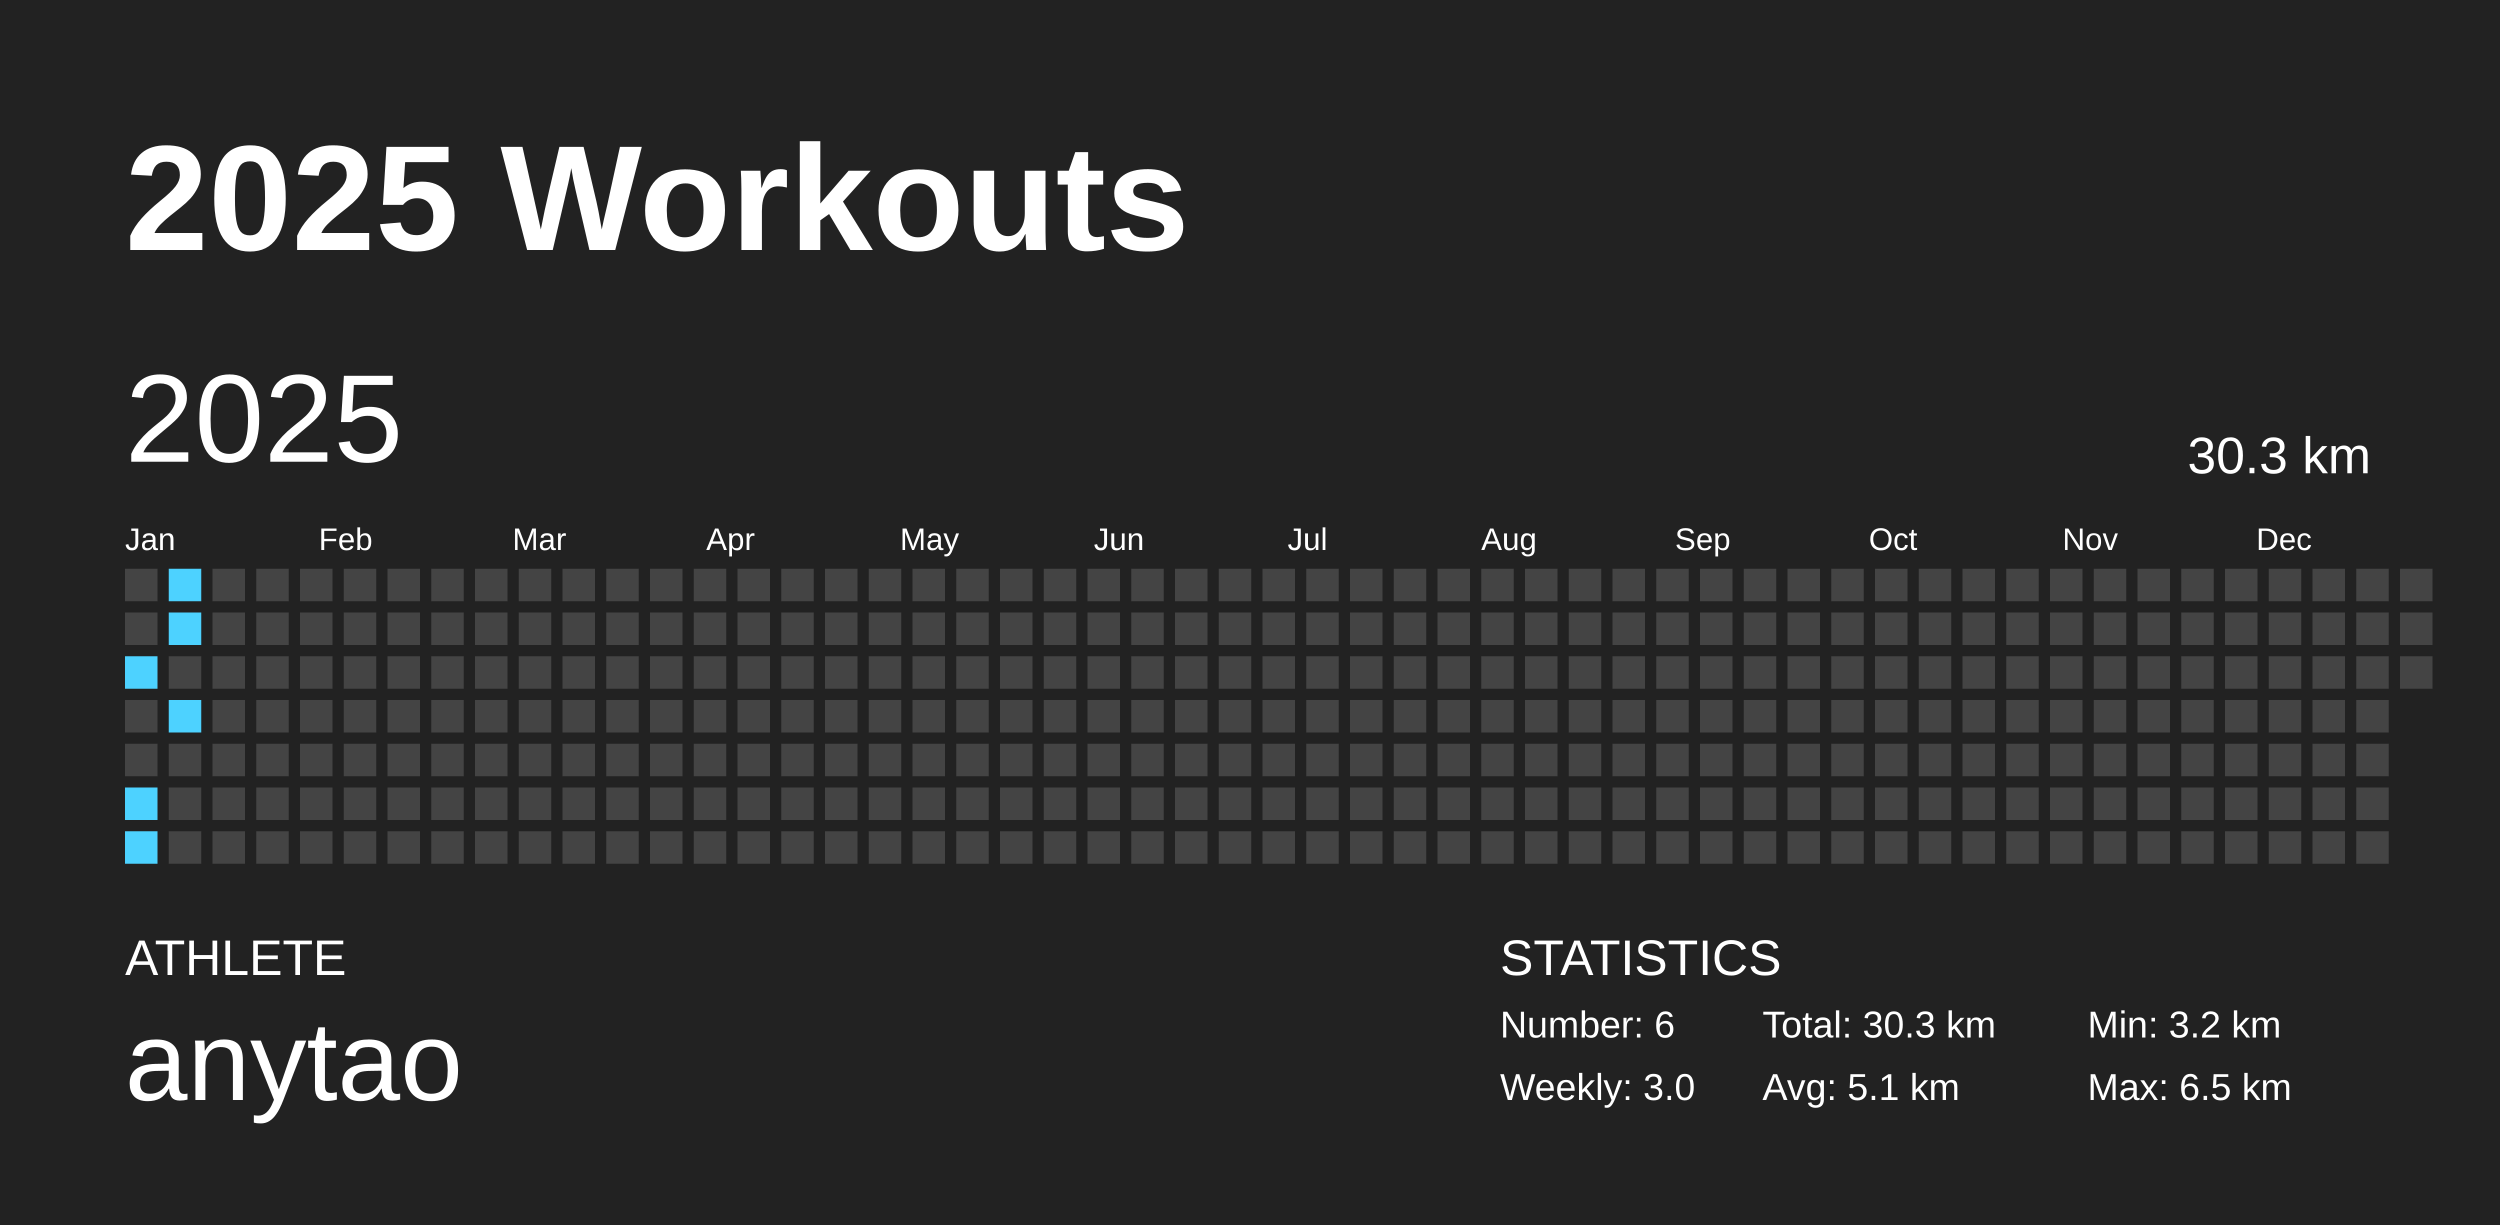
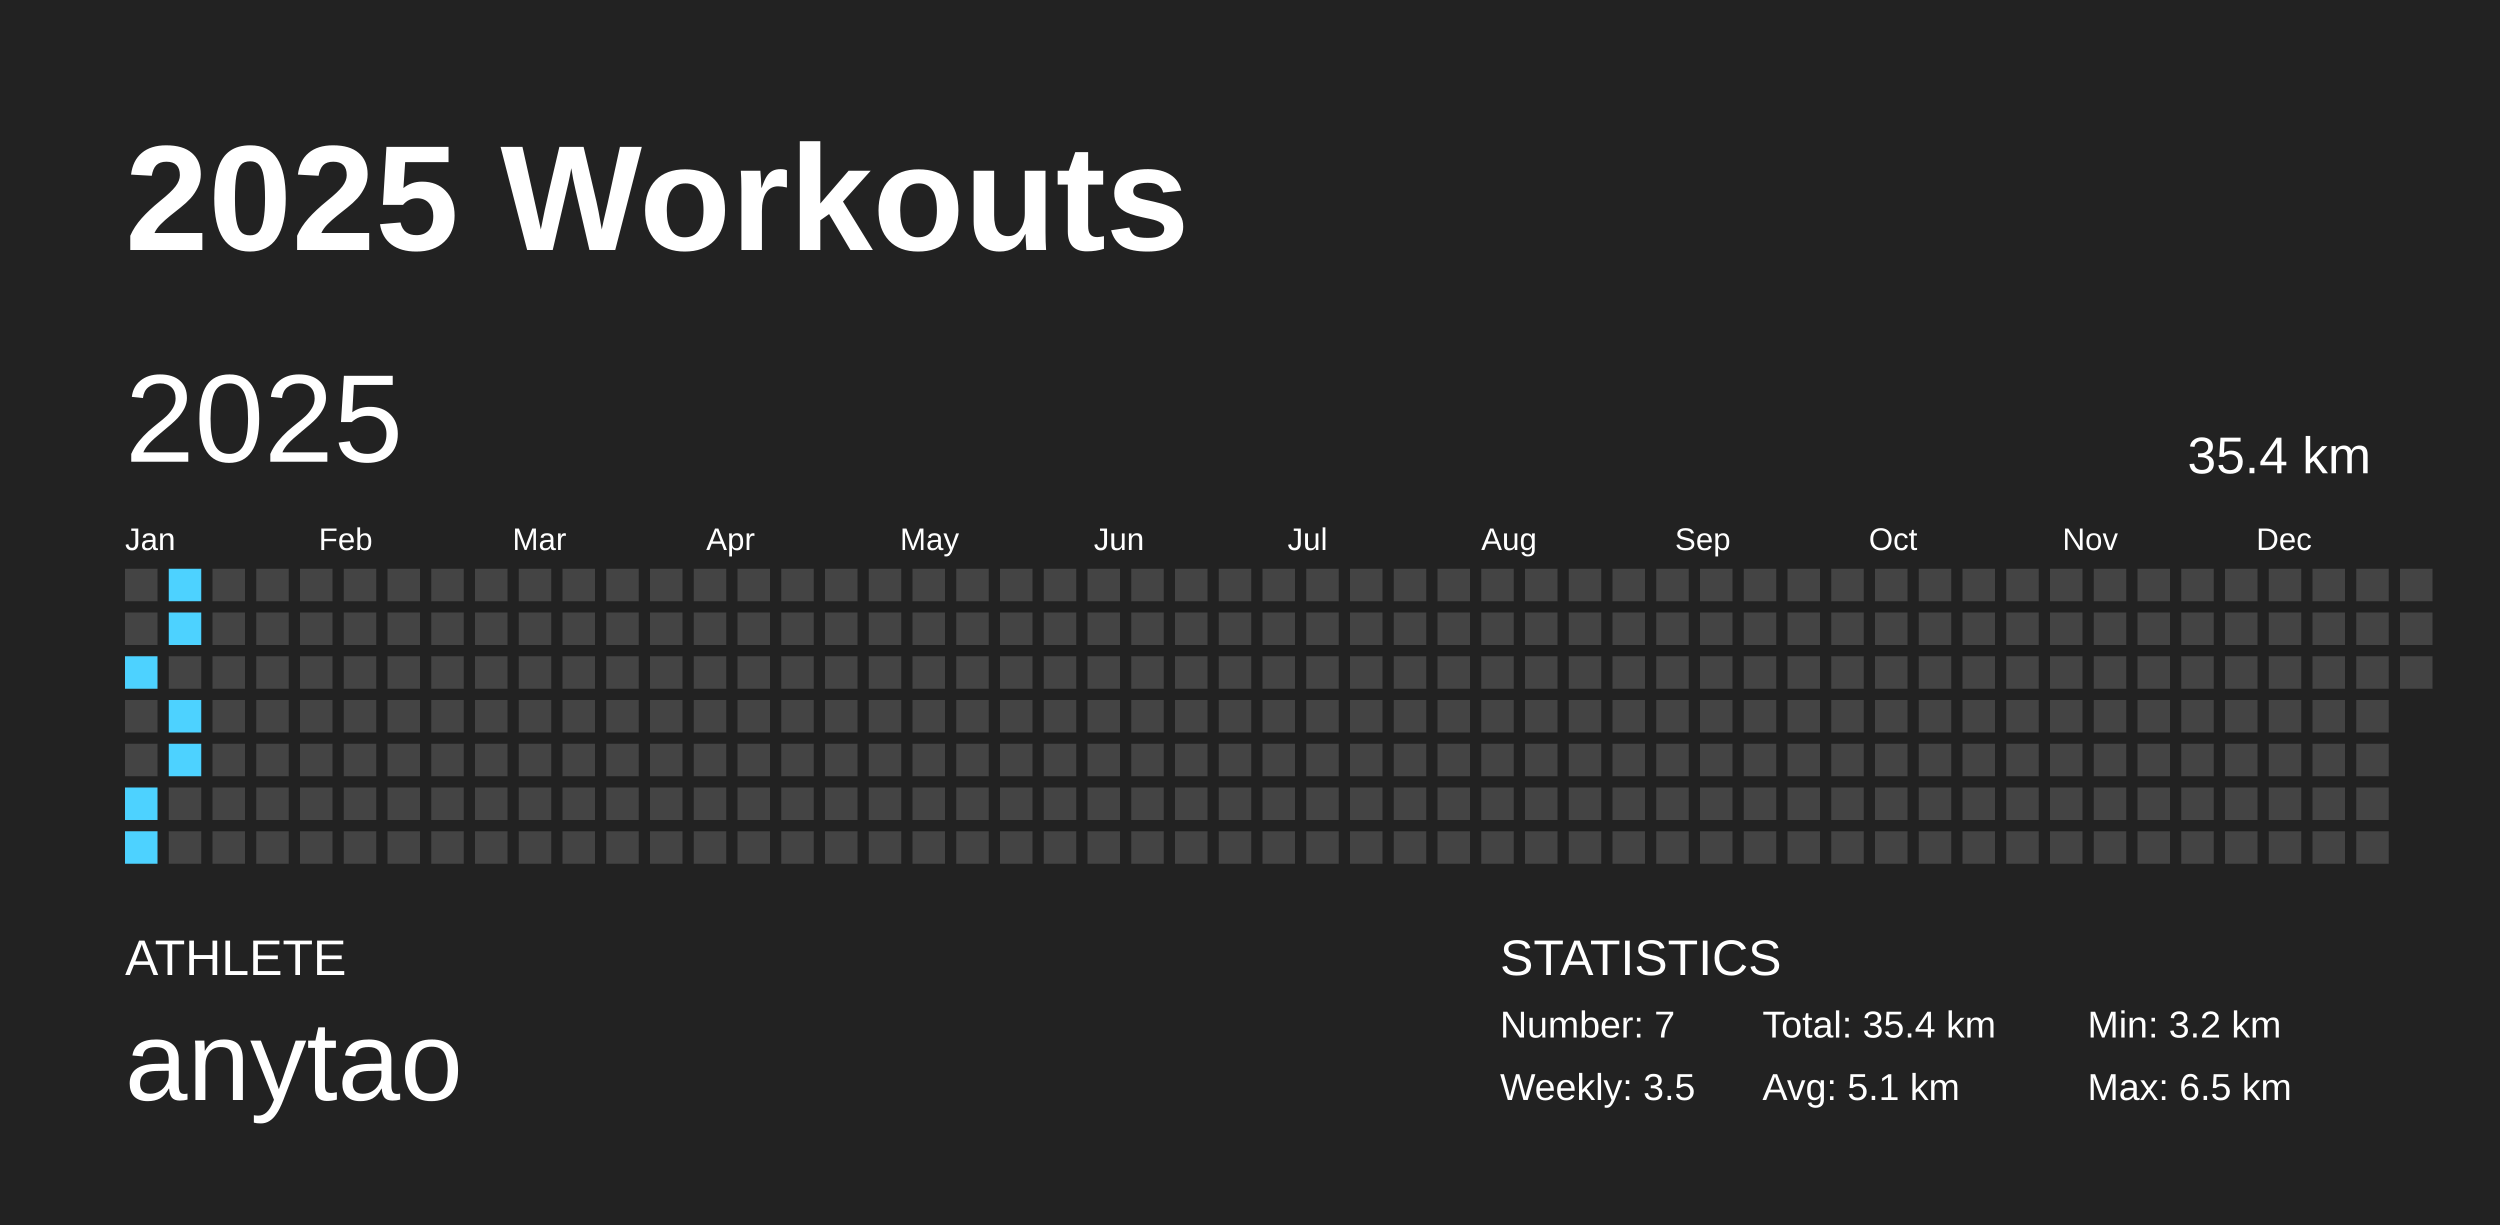
<svg xmlns="http://www.w3.org/2000/svg" baseProfile="full" height="98mm" version="1.1" viewBox="0,0,200,98" width="200mm">
  <defs />
  <rect fill="#222222" height="98" width="200" x="0" y="0" />
  <text fill="#FFFFFF" style="font-size:12px; font-family:Arial; font-weight:bold;" x="10" y="20">2025 Workouts</text>
  <text fill="#FFFFFF" style="font-size:4px; font-family:Arial" x="10" y="78">ATHLETE</text>
  <text fill="#FFFFFF" style="font-size:9px; font-family:Arial" x="10" y="88">anytao</text>
  <text fill="#FFFFFF" style="font-size:4px; font-family:Arial" x="120" y="78">STATISTICS</text>
-   <text fill="#FFFFFF" style="font-size:3px; font-family:Arial" x="120" y="83">Number: 6</text>
-   <text fill="#FFFFFF" style="font-size:3px; font-family:Arial" x="120" y="88">Weekly: 3.0</text>
-   <text fill="#FFFFFF" style="font-size:3px; font-family:Arial" x="141" y="83">Total: 30.3 km</text>
+   <text fill="#FFFFFF" style="font-size:3px; font-family:Arial" x="120" y="83">Number: 7</text>
+   <text fill="#FFFFFF" style="font-size:3px; font-family:Arial" x="120" y="88">Weekly: 3.5</text>
+   <text fill="#FFFFFF" style="font-size:3px; font-family:Arial" x="141" y="83">Total: 35.4 km</text>
  <text fill="#FFFFFF" style="font-size:3px; font-family:Arial" x="141" y="88">Avg: 5.1 km</text>
  <text fill="#FFFFFF" style="font-size:3px; font-family:Arial" x="167" y="83">Min: 3.2 km</text>
  <text fill="#FFFFFF" style="font-size:3px; font-family:Arial" x="167" y="88">Max: 6.5 km</text>
  <text dominant-baseline="hanging" fill="#FFFFFF" style="font-size:10.0px; font-family:Arial;" x="10" y="30">2025</text>
-   <text dominant-baseline="hanging" fill="#FFFFFF" style="font-size:4.125px; font-family:Arial;" x="175" y="35">30.3 km</text>
+   <text dominant-baseline="hanging" fill="#FFFFFF" style="font-size:4.125px; font-family:Arial;" x="175" y="35">35.4 km</text>
  <text fill="#FFFFFF" style="font-size:2.5px; font-family:Arial" x="10.0" y="44">Jan</text>
  <text fill="#FFFFFF" style="font-size:2.5px; font-family:Arial" x="25.5" y="44">Feb</text>
  <text fill="#FFFFFF" style="font-size:2.5px; font-family:Arial" x="41.0" y="44">Mar</text>
  <text fill="#FFFFFF" style="font-size:2.5px; font-family:Arial" x="56.5" y="44">Apr</text>
  <text fill="#FFFFFF" style="font-size:2.5px; font-family:Arial" x="72.0" y="44">May</text>
  <text fill="#FFFFFF" style="font-size:2.5px; font-family:Arial" x="87.5" y="44">Jun</text>
  <text fill="#FFFFFF" style="font-size:2.5px; font-family:Arial" x="103.0" y="44">Jul</text>
  <text fill="#FFFFFF" style="font-size:2.5px; font-family:Arial" x="118.5" y="44">Aug</text>
  <text fill="#FFFFFF" style="font-size:2.5px; font-family:Arial" x="134.0" y="44">Sep</text>
  <text fill="#FFFFFF" style="font-size:2.5px; font-family:Arial" x="149.5" y="44">Oct</text>
  <text fill="#FFFFFF" style="font-size:2.5px; font-family:Arial" x="165.0" y="44">Nov</text>
  <text fill="#FFFFFF" style="font-size:2.5px; font-family:Arial" x="180.5" y="44">Dec</text>
  <rect fill="#444444" height="2.6" width="2.6" x="10.0" y="45.5" />
  <rect fill="#444444" height="2.6" width="2.6" x="10.0" y="49.0" />
  <rect fill="#4dd2ff" height="2.6" width="2.6" x="10.0" y="52.5" />
  <rect fill="#444444" height="2.6" width="2.6" x="10.0" y="56.0" />
  <rect fill="#444444" height="2.6" width="2.6" x="10.0" y="59.5" />
  <rect fill="#4dd2ff" height="2.6" width="2.6" x="10.0" y="63.0" />
  <rect fill="#4dd2ff" height="2.6" width="2.6" x="10.0" y="66.5" />
  <rect fill="#4dd2ff" height="2.6" width="2.6" x="13.5" y="45.5" />
  <rect fill="#4dd2ff" height="2.6" width="2.6" x="13.5" y="49.0" />
  <rect fill="#444444" height="2.6" width="2.6" x="13.5" y="52.5" />
  <rect fill="#4dd2ff" height="2.6" width="2.6" x="13.5" y="56.0" />
-   <rect fill="#444444" height="2.6" width="2.6" x="13.5" y="59.5" />
+   <rect fill="#4dd2ff" height="2.6" width="2.6" x="13.5" y="59.5" />
  <rect fill="#444444" height="2.6" width="2.6" x="13.5" y="63.0" />
  <rect fill="#444444" height="2.6" width="2.6" x="13.5" y="66.5" />
  <rect fill="#444444" height="2.6" width="2.6" x="17.0" y="45.5" />
  <rect fill="#444444" height="2.6" width="2.6" x="17.0" y="49.0" />
  <rect fill="#444444" height="2.6" width="2.6" x="17.0" y="52.5" />
  <rect fill="#444444" height="2.6" width="2.6" x="17.0" y="56.0" />
  <rect fill="#444444" height="2.6" width="2.6" x="17.0" y="59.5" />
  <rect fill="#444444" height="2.6" width="2.6" x="17.0" y="63.0" />
  <rect fill="#444444" height="2.6" width="2.6" x="17.0" y="66.5" />
  <rect fill="#444444" height="2.6" width="2.6" x="20.5" y="45.5" />
  <rect fill="#444444" height="2.6" width="2.6" x="20.5" y="49.0" />
  <rect fill="#444444" height="2.6" width="2.6" x="20.5" y="52.5" />
  <rect fill="#444444" height="2.6" width="2.6" x="20.5" y="56.0" />
  <rect fill="#444444" height="2.6" width="2.6" x="20.5" y="59.5" />
  <rect fill="#444444" height="2.6" width="2.6" x="20.5" y="63.0" />
  <rect fill="#444444" height="2.6" width="2.6" x="20.5" y="66.5" />
  <rect fill="#444444" height="2.6" width="2.6" x="24.0" y="45.5" />
  <rect fill="#444444" height="2.6" width="2.6" x="24.0" y="49.0" />
  <rect fill="#444444" height="2.6" width="2.6" x="24.0" y="52.5" />
  <rect fill="#444444" height="2.6" width="2.6" x="24.0" y="56.0" />
  <rect fill="#444444" height="2.6" width="2.6" x="24.0" y="59.5" />
  <rect fill="#444444" height="2.6" width="2.6" x="24.0" y="63.0" />
  <rect fill="#444444" height="2.6" width="2.6" x="24.0" y="66.5" />
  <rect fill="#444444" height="2.6" width="2.6" x="27.5" y="45.5" />
  <rect fill="#444444" height="2.6" width="2.6" x="27.5" y="49.0" />
  <rect fill="#444444" height="2.6" width="2.6" x="27.5" y="52.5" />
  <rect fill="#444444" height="2.6" width="2.6" x="27.5" y="56.0" />
  <rect fill="#444444" height="2.6" width="2.6" x="27.5" y="59.5" />
  <rect fill="#444444" height="2.6" width="2.6" x="27.5" y="63.0" />
  <rect fill="#444444" height="2.6" width="2.6" x="27.5" y="66.5" />
  <rect fill="#444444" height="2.6" width="2.6" x="31.0" y="45.5" />
  <rect fill="#444444" height="2.6" width="2.6" x="31.0" y="49.0" />
  <rect fill="#444444" height="2.6" width="2.6" x="31.0" y="52.5" />
  <rect fill="#444444" height="2.6" width="2.6" x="31.0" y="56.0" />
  <rect fill="#444444" height="2.6" width="2.6" x="31.0" y="59.5" />
  <rect fill="#444444" height="2.6" width="2.6" x="31.0" y="63.0" />
  <rect fill="#444444" height="2.6" width="2.6" x="31.0" y="66.5" />
  <rect fill="#444444" height="2.6" width="2.6" x="34.5" y="45.5" />
  <rect fill="#444444" height="2.6" width="2.6" x="34.5" y="49.0" />
  <rect fill="#444444" height="2.6" width="2.6" x="34.5" y="52.5" />
  <rect fill="#444444" height="2.6" width="2.6" x="34.5" y="56.0" />
  <rect fill="#444444" height="2.6" width="2.6" x="34.5" y="59.5" />
  <rect fill="#444444" height="2.6" width="2.6" x="34.5" y="63.0" />
  <rect fill="#444444" height="2.6" width="2.6" x="34.5" y="66.5" />
  <rect fill="#444444" height="2.6" width="2.6" x="38.0" y="45.5" />
  <rect fill="#444444" height="2.6" width="2.6" x="38.0" y="49.0" />
  <rect fill="#444444" height="2.6" width="2.6" x="38.0" y="52.5" />
  <rect fill="#444444" height="2.6" width="2.6" x="38.0" y="56.0" />
  <rect fill="#444444" height="2.6" width="2.6" x="38.0" y="59.5" />
  <rect fill="#444444" height="2.6" width="2.6" x="38.0" y="63.0" />
  <rect fill="#444444" height="2.6" width="2.6" x="38.0" y="66.5" />
  <rect fill="#444444" height="2.6" width="2.6" x="41.5" y="45.5" />
  <rect fill="#444444" height="2.6" width="2.6" x="41.5" y="49.0" />
  <rect fill="#444444" height="2.6" width="2.6" x="41.5" y="52.5" />
  <rect fill="#444444" height="2.6" width="2.6" x="41.5" y="56.0" />
  <rect fill="#444444" height="2.6" width="2.6" x="41.5" y="59.5" />
  <rect fill="#444444" height="2.6" width="2.6" x="41.5" y="63.0" />
  <rect fill="#444444" height="2.6" width="2.6" x="41.5" y="66.5" />
  <rect fill="#444444" height="2.6" width="2.6" x="45.0" y="45.5" />
  <rect fill="#444444" height="2.6" width="2.6" x="45.0" y="49.0" />
  <rect fill="#444444" height="2.6" width="2.6" x="45.0" y="52.5" />
  <rect fill="#444444" height="2.6" width="2.6" x="45.0" y="56.0" />
  <rect fill="#444444" height="2.6" width="2.6" x="45.0" y="59.5" />
  <rect fill="#444444" height="2.6" width="2.6" x="45.0" y="63.0" />
  <rect fill="#444444" height="2.6" width="2.6" x="45.0" y="66.5" />
  <rect fill="#444444" height="2.6" width="2.6" x="48.5" y="45.5" />
  <rect fill="#444444" height="2.6" width="2.6" x="48.5" y="49.0" />
  <rect fill="#444444" height="2.6" width="2.6" x="48.5" y="52.5" />
  <rect fill="#444444" height="2.6" width="2.6" x="48.5" y="56.0" />
  <rect fill="#444444" height="2.6" width="2.6" x="48.5" y="59.5" />
  <rect fill="#444444" height="2.6" width="2.6" x="48.5" y="63.0" />
  <rect fill="#444444" height="2.6" width="2.6" x="48.5" y="66.5" />
  <rect fill="#444444" height="2.6" width="2.6" x="52.0" y="45.5" />
  <rect fill="#444444" height="2.6" width="2.6" x="52.0" y="49.0" />
  <rect fill="#444444" height="2.6" width="2.6" x="52.0" y="52.5" />
  <rect fill="#444444" height="2.6" width="2.6" x="52.0" y="56.0" />
  <rect fill="#444444" height="2.6" width="2.6" x="52.0" y="59.5" />
  <rect fill="#444444" height="2.6" width="2.6" x="52.0" y="63.0" />
  <rect fill="#444444" height="2.6" width="2.6" x="52.0" y="66.5" />
  <rect fill="#444444" height="2.6" width="2.6" x="55.5" y="45.5" />
  <rect fill="#444444" height="2.6" width="2.6" x="55.5" y="49.0" />
  <rect fill="#444444" height="2.6" width="2.6" x="55.5" y="52.5" />
  <rect fill="#444444" height="2.6" width="2.6" x="55.5" y="56.0" />
  <rect fill="#444444" height="2.6" width="2.6" x="55.5" y="59.5" />
  <rect fill="#444444" height="2.6" width="2.6" x="55.5" y="63.0" />
  <rect fill="#444444" height="2.6" width="2.6" x="55.5" y="66.5" />
  <rect fill="#444444" height="2.6" width="2.6" x="59.0" y="45.5" />
  <rect fill="#444444" height="2.6" width="2.6" x="59.0" y="49.0" />
  <rect fill="#444444" height="2.6" width="2.6" x="59.0" y="52.5" />
  <rect fill="#444444" height="2.6" width="2.6" x="59.0" y="56.0" />
  <rect fill="#444444" height="2.6" width="2.6" x="59.0" y="59.5" />
  <rect fill="#444444" height="2.6" width="2.6" x="59.0" y="63.0" />
  <rect fill="#444444" height="2.6" width="2.6" x="59.0" y="66.5" />
  <rect fill="#444444" height="2.6" width="2.6" x="62.5" y="45.5" />
  <rect fill="#444444" height="2.6" width="2.6" x="62.5" y="49.0" />
  <rect fill="#444444" height="2.6" width="2.6" x="62.5" y="52.5" />
  <rect fill="#444444" height="2.6" width="2.6" x="62.5" y="56.0" />
  <rect fill="#444444" height="2.6" width="2.6" x="62.5" y="59.5" />
  <rect fill="#444444" height="2.6" width="2.6" x="62.5" y="63.0" />
  <rect fill="#444444" height="2.6" width="2.6" x="62.5" y="66.5" />
  <rect fill="#444444" height="2.6" width="2.6" x="66.0" y="45.5" />
  <rect fill="#444444" height="2.6" width="2.6" x="66.0" y="49.0" />
  <rect fill="#444444" height="2.6" width="2.6" x="66.0" y="52.5" />
  <rect fill="#444444" height="2.6" width="2.6" x="66.0" y="56.0" />
  <rect fill="#444444" height="2.6" width="2.6" x="66.0" y="59.5" />
  <rect fill="#444444" height="2.6" width="2.6" x="66.0" y="63.0" />
  <rect fill="#444444" height="2.6" width="2.6" x="66.0" y="66.5" />
  <rect fill="#444444" height="2.6" width="2.6" x="69.5" y="45.5" />
  <rect fill="#444444" height="2.6" width="2.6" x="69.5" y="49.0" />
  <rect fill="#444444" height="2.6" width="2.6" x="69.5" y="52.5" />
  <rect fill="#444444" height="2.6" width="2.6" x="69.5" y="56.0" />
  <rect fill="#444444" height="2.6" width="2.6" x="69.5" y="59.5" />
  <rect fill="#444444" height="2.6" width="2.6" x="69.5" y="63.0" />
  <rect fill="#444444" height="2.6" width="2.6" x="69.5" y="66.5" />
  <rect fill="#444444" height="2.6" width="2.6" x="73.0" y="45.5" />
  <rect fill="#444444" height="2.6" width="2.6" x="73.0" y="49.0" />
  <rect fill="#444444" height="2.6" width="2.6" x="73.0" y="52.5" />
  <rect fill="#444444" height="2.6" width="2.6" x="73.0" y="56.0" />
  <rect fill="#444444" height="2.6" width="2.6" x="73.0" y="59.5" />
  <rect fill="#444444" height="2.6" width="2.6" x="73.0" y="63.0" />
  <rect fill="#444444" height="2.6" width="2.6" x="73.0" y="66.5" />
  <rect fill="#444444" height="2.6" width="2.6" x="76.5" y="45.5" />
  <rect fill="#444444" height="2.6" width="2.6" x="76.5" y="49.0" />
  <rect fill="#444444" height="2.6" width="2.6" x="76.5" y="52.5" />
  <rect fill="#444444" height="2.6" width="2.6" x="76.5" y="56.0" />
  <rect fill="#444444" height="2.6" width="2.6" x="76.5" y="59.5" />
  <rect fill="#444444" height="2.6" width="2.6" x="76.5" y="63.0" />
  <rect fill="#444444" height="2.6" width="2.6" x="76.5" y="66.5" />
  <rect fill="#444444" height="2.6" width="2.6" x="80.0" y="45.5" />
  <rect fill="#444444" height="2.6" width="2.6" x="80.0" y="49.0" />
  <rect fill="#444444" height="2.6" width="2.6" x="80.0" y="52.5" />
  <rect fill="#444444" height="2.6" width="2.6" x="80.0" y="56.0" />
  <rect fill="#444444" height="2.6" width="2.6" x="80.0" y="59.5" />
  <rect fill="#444444" height="2.6" width="2.6" x="80.0" y="63.0" />
  <rect fill="#444444" height="2.6" width="2.6" x="80.0" y="66.5" />
  <rect fill="#444444" height="2.6" width="2.6" x="83.5" y="45.5" />
  <rect fill="#444444" height="2.6" width="2.6" x="83.5" y="49.0" />
  <rect fill="#444444" height="2.6" width="2.6" x="83.5" y="52.5" />
  <rect fill="#444444" height="2.6" width="2.6" x="83.5" y="56.0" />
  <rect fill="#444444" height="2.6" width="2.6" x="83.5" y="59.5" />
  <rect fill="#444444" height="2.6" width="2.6" x="83.5" y="63.0" />
  <rect fill="#444444" height="2.6" width="2.6" x="83.5" y="66.5" />
  <rect fill="#444444" height="2.6" width="2.6" x="87.0" y="45.5" />
  <rect fill="#444444" height="2.6" width="2.6" x="87.0" y="49.0" />
  <rect fill="#444444" height="2.6" width="2.6" x="87.0" y="52.5" />
  <rect fill="#444444" height="2.6" width="2.6" x="87.0" y="56.0" />
  <rect fill="#444444" height="2.6" width="2.6" x="87.0" y="59.5" />
  <rect fill="#444444" height="2.6" width="2.6" x="87.0" y="63.0" />
  <rect fill="#444444" height="2.6" width="2.6" x="87.0" y="66.5" />
  <rect fill="#444444" height="2.6" width="2.6" x="90.5" y="45.5" />
  <rect fill="#444444" height="2.6" width="2.6" x="90.5" y="49.0" />
  <rect fill="#444444" height="2.6" width="2.6" x="90.5" y="52.5" />
  <rect fill="#444444" height="2.6" width="2.6" x="90.5" y="56.0" />
  <rect fill="#444444" height="2.6" width="2.6" x="90.5" y="59.5" />
  <rect fill="#444444" height="2.6" width="2.6" x="90.5" y="63.0" />
  <rect fill="#444444" height="2.6" width="2.6" x="90.5" y="66.5" />
  <rect fill="#444444" height="2.6" width="2.6" x="94.0" y="45.5" />
  <rect fill="#444444" height="2.6" width="2.6" x="94.0" y="49.0" />
  <rect fill="#444444" height="2.6" width="2.6" x="94.0" y="52.5" />
  <rect fill="#444444" height="2.6" width="2.6" x="94.0" y="56.0" />
  <rect fill="#444444" height="2.6" width="2.6" x="94.0" y="59.5" />
  <rect fill="#444444" height="2.6" width="2.6" x="94.0" y="63.0" />
  <rect fill="#444444" height="2.6" width="2.6" x="94.0" y="66.5" />
  <rect fill="#444444" height="2.6" width="2.6" x="97.5" y="45.5" />
  <rect fill="#444444" height="2.6" width="2.6" x="97.5" y="49.0" />
  <rect fill="#444444" height="2.6" width="2.6" x="97.5" y="52.5" />
  <rect fill="#444444" height="2.6" width="2.6" x="97.5" y="56.0" />
  <rect fill="#444444" height="2.6" width="2.6" x="97.5" y="59.5" />
  <rect fill="#444444" height="2.6" width="2.6" x="97.5" y="63.0" />
  <rect fill="#444444" height="2.6" width="2.6" x="97.5" y="66.5" />
  <rect fill="#444444" height="2.6" width="2.6" x="101.0" y="45.5" />
  <rect fill="#444444" height="2.6" width="2.6" x="101.0" y="49.0" />
  <rect fill="#444444" height="2.6" width="2.6" x="101.0" y="52.5" />
  <rect fill="#444444" height="2.6" width="2.6" x="101.0" y="56.0" />
  <rect fill="#444444" height="2.6" width="2.6" x="101.0" y="59.5" />
  <rect fill="#444444" height="2.6" width="2.6" x="101.0" y="63.0" />
  <rect fill="#444444" height="2.6" width="2.6" x="101.0" y="66.5" />
  <rect fill="#444444" height="2.6" width="2.6" x="104.5" y="45.5" />
  <rect fill="#444444" height="2.6" width="2.6" x="104.5" y="49.0" />
  <rect fill="#444444" height="2.6" width="2.6" x="104.5" y="52.5" />
  <rect fill="#444444" height="2.6" width="2.6" x="104.5" y="56.0" />
  <rect fill="#444444" height="2.6" width="2.6" x="104.5" y="59.5" />
  <rect fill="#444444" height="2.6" width="2.6" x="104.5" y="63.0" />
  <rect fill="#444444" height="2.6" width="2.6" x="104.5" y="66.5" />
  <rect fill="#444444" height="2.6" width="2.6" x="108.0" y="45.5" />
  <rect fill="#444444" height="2.6" width="2.6" x="108.0" y="49.0" />
  <rect fill="#444444" height="2.6" width="2.6" x="108.0" y="52.5" />
  <rect fill="#444444" height="2.6" width="2.6" x="108.0" y="56.0" />
  <rect fill="#444444" height="2.6" width="2.6" x="108.0" y="59.5" />
  <rect fill="#444444" height="2.6" width="2.6" x="108.0" y="63.0" />
  <rect fill="#444444" height="2.6" width="2.6" x="108.0" y="66.5" />
  <rect fill="#444444" height="2.6" width="2.6" x="111.5" y="45.5" />
  <rect fill="#444444" height="2.6" width="2.6" x="111.5" y="49.0" />
  <rect fill="#444444" height="2.6" width="2.6" x="111.5" y="52.5" />
  <rect fill="#444444" height="2.6" width="2.6" x="111.5" y="56.0" />
  <rect fill="#444444" height="2.6" width="2.6" x="111.5" y="59.5" />
  <rect fill="#444444" height="2.6" width="2.6" x="111.5" y="63.0" />
  <rect fill="#444444" height="2.6" width="2.6" x="111.5" y="66.5" />
  <rect fill="#444444" height="2.6" width="2.6" x="115.0" y="45.5" />
  <rect fill="#444444" height="2.6" width="2.6" x="115.0" y="49.0" />
  <rect fill="#444444" height="2.6" width="2.6" x="115.0" y="52.5" />
  <rect fill="#444444" height="2.6" width="2.6" x="115.0" y="56.0" />
  <rect fill="#444444" height="2.6" width="2.6" x="115.0" y="59.5" />
  <rect fill="#444444" height="2.6" width="2.6" x="115.0" y="63.0" />
  <rect fill="#444444" height="2.6" width="2.6" x="115.0" y="66.5" />
  <rect fill="#444444" height="2.6" width="2.6" x="118.5" y="45.5" />
  <rect fill="#444444" height="2.6" width="2.6" x="118.5" y="49.0" />
  <rect fill="#444444" height="2.6" width="2.6" x="118.5" y="52.5" />
  <rect fill="#444444" height="2.6" width="2.6" x="118.5" y="56.0" />
  <rect fill="#444444" height="2.6" width="2.6" x="118.5" y="59.5" />
  <rect fill="#444444" height="2.6" width="2.6" x="118.5" y="63.0" />
  <rect fill="#444444" height="2.6" width="2.6" x="118.5" y="66.5" />
  <rect fill="#444444" height="2.6" width="2.6" x="122.0" y="45.5" />
  <rect fill="#444444" height="2.6" width="2.6" x="122.0" y="49.0" />
  <rect fill="#444444" height="2.6" width="2.6" x="122.0" y="52.5" />
  <rect fill="#444444" height="2.6" width="2.6" x="122.0" y="56.0" />
  <rect fill="#444444" height="2.6" width="2.6" x="122.0" y="59.5" />
  <rect fill="#444444" height="2.6" width="2.6" x="122.0" y="63.0" />
  <rect fill="#444444" height="2.6" width="2.6" x="122.0" y="66.5" />
  <rect fill="#444444" height="2.6" width="2.6" x="125.5" y="45.5" />
  <rect fill="#444444" height="2.6" width="2.6" x="125.5" y="49.0" />
  <rect fill="#444444" height="2.6" width="2.6" x="125.5" y="52.5" />
  <rect fill="#444444" height="2.6" width="2.6" x="125.5" y="56.0" />
  <rect fill="#444444" height="2.6" width="2.6" x="125.5" y="59.5" />
  <rect fill="#444444" height="2.6" width="2.6" x="125.5" y="63.0" />
  <rect fill="#444444" height="2.6" width="2.6" x="125.5" y="66.5" />
  <rect fill="#444444" height="2.6" width="2.6" x="129.0" y="45.5" />
  <rect fill="#444444" height="2.6" width="2.6" x="129.0" y="49.0" />
  <rect fill="#444444" height="2.6" width="2.6" x="129.0" y="52.5" />
  <rect fill="#444444" height="2.6" width="2.6" x="129.0" y="56.0" />
  <rect fill="#444444" height="2.6" width="2.6" x="129.0" y="59.5" />
  <rect fill="#444444" height="2.6" width="2.6" x="129.0" y="63.0" />
  <rect fill="#444444" height="2.6" width="2.6" x="129.0" y="66.5" />
  <rect fill="#444444" height="2.6" width="2.6" x="132.5" y="45.5" />
  <rect fill="#444444" height="2.6" width="2.6" x="132.5" y="49.0" />
  <rect fill="#444444" height="2.6" width="2.6" x="132.5" y="52.5" />
  <rect fill="#444444" height="2.6" width="2.6" x="132.5" y="56.0" />
  <rect fill="#444444" height="2.6" width="2.6" x="132.5" y="59.5" />
  <rect fill="#444444" height="2.6" width="2.6" x="132.5" y="63.0" />
  <rect fill="#444444" height="2.6" width="2.6" x="132.5" y="66.5" />
  <rect fill="#444444" height="2.6" width="2.6" x="136.0" y="45.5" />
  <rect fill="#444444" height="2.6" width="2.6" x="136.0" y="49.0" />
  <rect fill="#444444" height="2.6" width="2.6" x="136.0" y="52.5" />
  <rect fill="#444444" height="2.6" width="2.6" x="136.0" y="56.0" />
  <rect fill="#444444" height="2.6" width="2.6" x="136.0" y="59.5" />
  <rect fill="#444444" height="2.6" width="2.6" x="136.0" y="63.0" />
  <rect fill="#444444" height="2.6" width="2.6" x="136.0" y="66.5" />
  <rect fill="#444444" height="2.6" width="2.6" x="139.5" y="45.5" />
  <rect fill="#444444" height="2.6" width="2.6" x="139.5" y="49.0" />
  <rect fill="#444444" height="2.6" width="2.6" x="139.5" y="52.5" />
  <rect fill="#444444" height="2.6" width="2.6" x="139.5" y="56.0" />
  <rect fill="#444444" height="2.6" width="2.6" x="139.5" y="59.5" />
  <rect fill="#444444" height="2.6" width="2.6" x="139.5" y="63.0" />
  <rect fill="#444444" height="2.6" width="2.6" x="139.5" y="66.5" />
  <rect fill="#444444" height="2.6" width="2.6" x="143.0" y="45.5" />
  <rect fill="#444444" height="2.6" width="2.6" x="143.0" y="49.0" />
  <rect fill="#444444" height="2.6" width="2.6" x="143.0" y="52.5" />
  <rect fill="#444444" height="2.6" width="2.6" x="143.0" y="56.0" />
  <rect fill="#444444" height="2.6" width="2.6" x="143.0" y="59.5" />
  <rect fill="#444444" height="2.6" width="2.6" x="143.0" y="63.0" />
  <rect fill="#444444" height="2.6" width="2.6" x="143.0" y="66.5" />
  <rect fill="#444444" height="2.6" width="2.6" x="146.5" y="45.5" />
  <rect fill="#444444" height="2.6" width="2.6" x="146.5" y="49.0" />
  <rect fill="#444444" height="2.6" width="2.6" x="146.5" y="52.5" />
  <rect fill="#444444" height="2.6" width="2.6" x="146.5" y="56.0" />
  <rect fill="#444444" height="2.6" width="2.6" x="146.5" y="59.5" />
  <rect fill="#444444" height="2.6" width="2.6" x="146.5" y="63.0" />
  <rect fill="#444444" height="2.6" width="2.6" x="146.5" y="66.5" />
  <rect fill="#444444" height="2.6" width="2.6" x="150.0" y="45.5" />
  <rect fill="#444444" height="2.6" width="2.6" x="150.0" y="49.0" />
  <rect fill="#444444" height="2.6" width="2.6" x="150.0" y="52.5" />
  <rect fill="#444444" height="2.6" width="2.6" x="150.0" y="56.0" />
  <rect fill="#444444" height="2.6" width="2.6" x="150.0" y="59.5" />
  <rect fill="#444444" height="2.6" width="2.6" x="150.0" y="63.0" />
  <rect fill="#444444" height="2.6" width="2.6" x="150.0" y="66.5" />
  <rect fill="#444444" height="2.6" width="2.6" x="153.5" y="45.5" />
  <rect fill="#444444" height="2.6" width="2.6" x="153.5" y="49.0" />
  <rect fill="#444444" height="2.6" width="2.6" x="153.5" y="52.5" />
  <rect fill="#444444" height="2.6" width="2.6" x="153.5" y="56.0" />
  <rect fill="#444444" height="2.6" width="2.6" x="153.5" y="59.5" />
  <rect fill="#444444" height="2.6" width="2.6" x="153.5" y="63.0" />
  <rect fill="#444444" height="2.6" width="2.6" x="153.5" y="66.5" />
  <rect fill="#444444" height="2.6" width="2.6" x="157.0" y="45.5" />
  <rect fill="#444444" height="2.6" width="2.6" x="157.0" y="49.0" />
  <rect fill="#444444" height="2.6" width="2.6" x="157.0" y="52.5" />
  <rect fill="#444444" height="2.6" width="2.6" x="157.0" y="56.0" />
  <rect fill="#444444" height="2.6" width="2.6" x="157.0" y="59.5" />
  <rect fill="#444444" height="2.6" width="2.6" x="157.0" y="63.0" />
  <rect fill="#444444" height="2.6" width="2.6" x="157.0" y="66.5" />
  <rect fill="#444444" height="2.6" width="2.6" x="160.5" y="45.5" />
  <rect fill="#444444" height="2.6" width="2.6" x="160.5" y="49.0" />
  <rect fill="#444444" height="2.6" width="2.6" x="160.5" y="52.5" />
  <rect fill="#444444" height="2.6" width="2.6" x="160.5" y="56.0" />
  <rect fill="#444444" height="2.6" width="2.6" x="160.5" y="59.5" />
  <rect fill="#444444" height="2.6" width="2.6" x="160.5" y="63.0" />
  <rect fill="#444444" height="2.6" width="2.6" x="160.5" y="66.5" />
  <rect fill="#444444" height="2.6" width="2.6" x="164.0" y="45.5" />
  <rect fill="#444444" height="2.6" width="2.6" x="164.0" y="49.0" />
  <rect fill="#444444" height="2.6" width="2.6" x="164.0" y="52.5" />
  <rect fill="#444444" height="2.6" width="2.6" x="164.0" y="56.0" />
  <rect fill="#444444" height="2.6" width="2.6" x="164.0" y="59.5" />
  <rect fill="#444444" height="2.6" width="2.6" x="164.0" y="63.0" />
  <rect fill="#444444" height="2.6" width="2.6" x="164.0" y="66.5" />
  <rect fill="#444444" height="2.6" width="2.6" x="167.5" y="45.5" />
  <rect fill="#444444" height="2.6" width="2.6" x="167.5" y="49.0" />
  <rect fill="#444444" height="2.6" width="2.6" x="167.5" y="52.5" />
  <rect fill="#444444" height="2.6" width="2.6" x="167.5" y="56.0" />
  <rect fill="#444444" height="2.6" width="2.6" x="167.5" y="59.5" />
  <rect fill="#444444" height="2.6" width="2.6" x="167.5" y="63.0" />
  <rect fill="#444444" height="2.6" width="2.6" x="167.5" y="66.5" />
  <rect fill="#444444" height="2.6" width="2.6" x="171.0" y="45.5" />
  <rect fill="#444444" height="2.6" width="2.6" x="171.0" y="49.0" />
  <rect fill="#444444" height="2.6" width="2.6" x="171.0" y="52.5" />
  <rect fill="#444444" height="2.6" width="2.6" x="171.0" y="56.0" />
  <rect fill="#444444" height="2.6" width="2.6" x="171.0" y="59.5" />
  <rect fill="#444444" height="2.6" width="2.6" x="171.0" y="63.0" />
  <rect fill="#444444" height="2.6" width="2.6" x="171.0" y="66.5" />
  <rect fill="#444444" height="2.6" width="2.6" x="174.5" y="45.5" />
  <rect fill="#444444" height="2.6" width="2.6" x="174.5" y="49.0" />
  <rect fill="#444444" height="2.6" width="2.6" x="174.5" y="52.5" />
  <rect fill="#444444" height="2.6" width="2.6" x="174.5" y="56.0" />
  <rect fill="#444444" height="2.6" width="2.6" x="174.5" y="59.5" />
  <rect fill="#444444" height="2.6" width="2.6" x="174.5" y="63.0" />
  <rect fill="#444444" height="2.6" width="2.6" x="174.5" y="66.5" />
  <rect fill="#444444" height="2.6" width="2.6" x="178.0" y="45.5" />
  <rect fill="#444444" height="2.6" width="2.6" x="178.0" y="49.0" />
  <rect fill="#444444" height="2.6" width="2.6" x="178.0" y="52.5" />
  <rect fill="#444444" height="2.6" width="2.6" x="178.0" y="56.0" />
  <rect fill="#444444" height="2.6" width="2.6" x="178.0" y="59.5" />
  <rect fill="#444444" height="2.6" width="2.6" x="178.0" y="63.0" />
  <rect fill="#444444" height="2.6" width="2.6" x="178.0" y="66.5" />
  <rect fill="#444444" height="2.6" width="2.6" x="181.5" y="45.5" />
  <rect fill="#444444" height="2.6" width="2.6" x="181.5" y="49.0" />
  <rect fill="#444444" height="2.6" width="2.6" x="181.5" y="52.5" />
  <rect fill="#444444" height="2.6" width="2.6" x="181.5" y="56.0" />
  <rect fill="#444444" height="2.6" width="2.6" x="181.5" y="59.5" />
  <rect fill="#444444" height="2.6" width="2.6" x="181.5" y="63.0" />
  <rect fill="#444444" height="2.6" width="2.6" x="181.5" y="66.5" />
  <rect fill="#444444" height="2.6" width="2.6" x="185.0" y="45.5" />
  <rect fill="#444444" height="2.6" width="2.6" x="185.0" y="49.0" />
  <rect fill="#444444" height="2.6" width="2.6" x="185.0" y="52.5" />
  <rect fill="#444444" height="2.6" width="2.6" x="185.0" y="56.0" />
  <rect fill="#444444" height="2.6" width="2.6" x="185.0" y="59.5" />
  <rect fill="#444444" height="2.6" width="2.6" x="185.0" y="63.0" />
  <rect fill="#444444" height="2.6" width="2.6" x="185.0" y="66.5" />
  <rect fill="#444444" height="2.6" width="2.6" x="188.5" y="45.5" />
  <rect fill="#444444" height="2.6" width="2.6" x="188.5" y="49.0" />
  <rect fill="#444444" height="2.6" width="2.6" x="188.5" y="52.5" />
  <rect fill="#444444" height="2.6" width="2.6" x="188.5" y="56.0" />
  <rect fill="#444444" height="2.6" width="2.6" x="188.5" y="59.5" />
  <rect fill="#444444" height="2.6" width="2.6" x="188.5" y="63.0" />
  <rect fill="#444444" height="2.6" width="2.6" x="188.5" y="66.5" />
  <rect fill="#444444" height="2.6" width="2.6" x="192.0" y="45.5" />
  <rect fill="#444444" height="2.6" width="2.6" x="192.0" y="49.0" />
  <rect fill="#444444" height="2.6" width="2.6" x="192.0" y="52.5" />
</svg>
